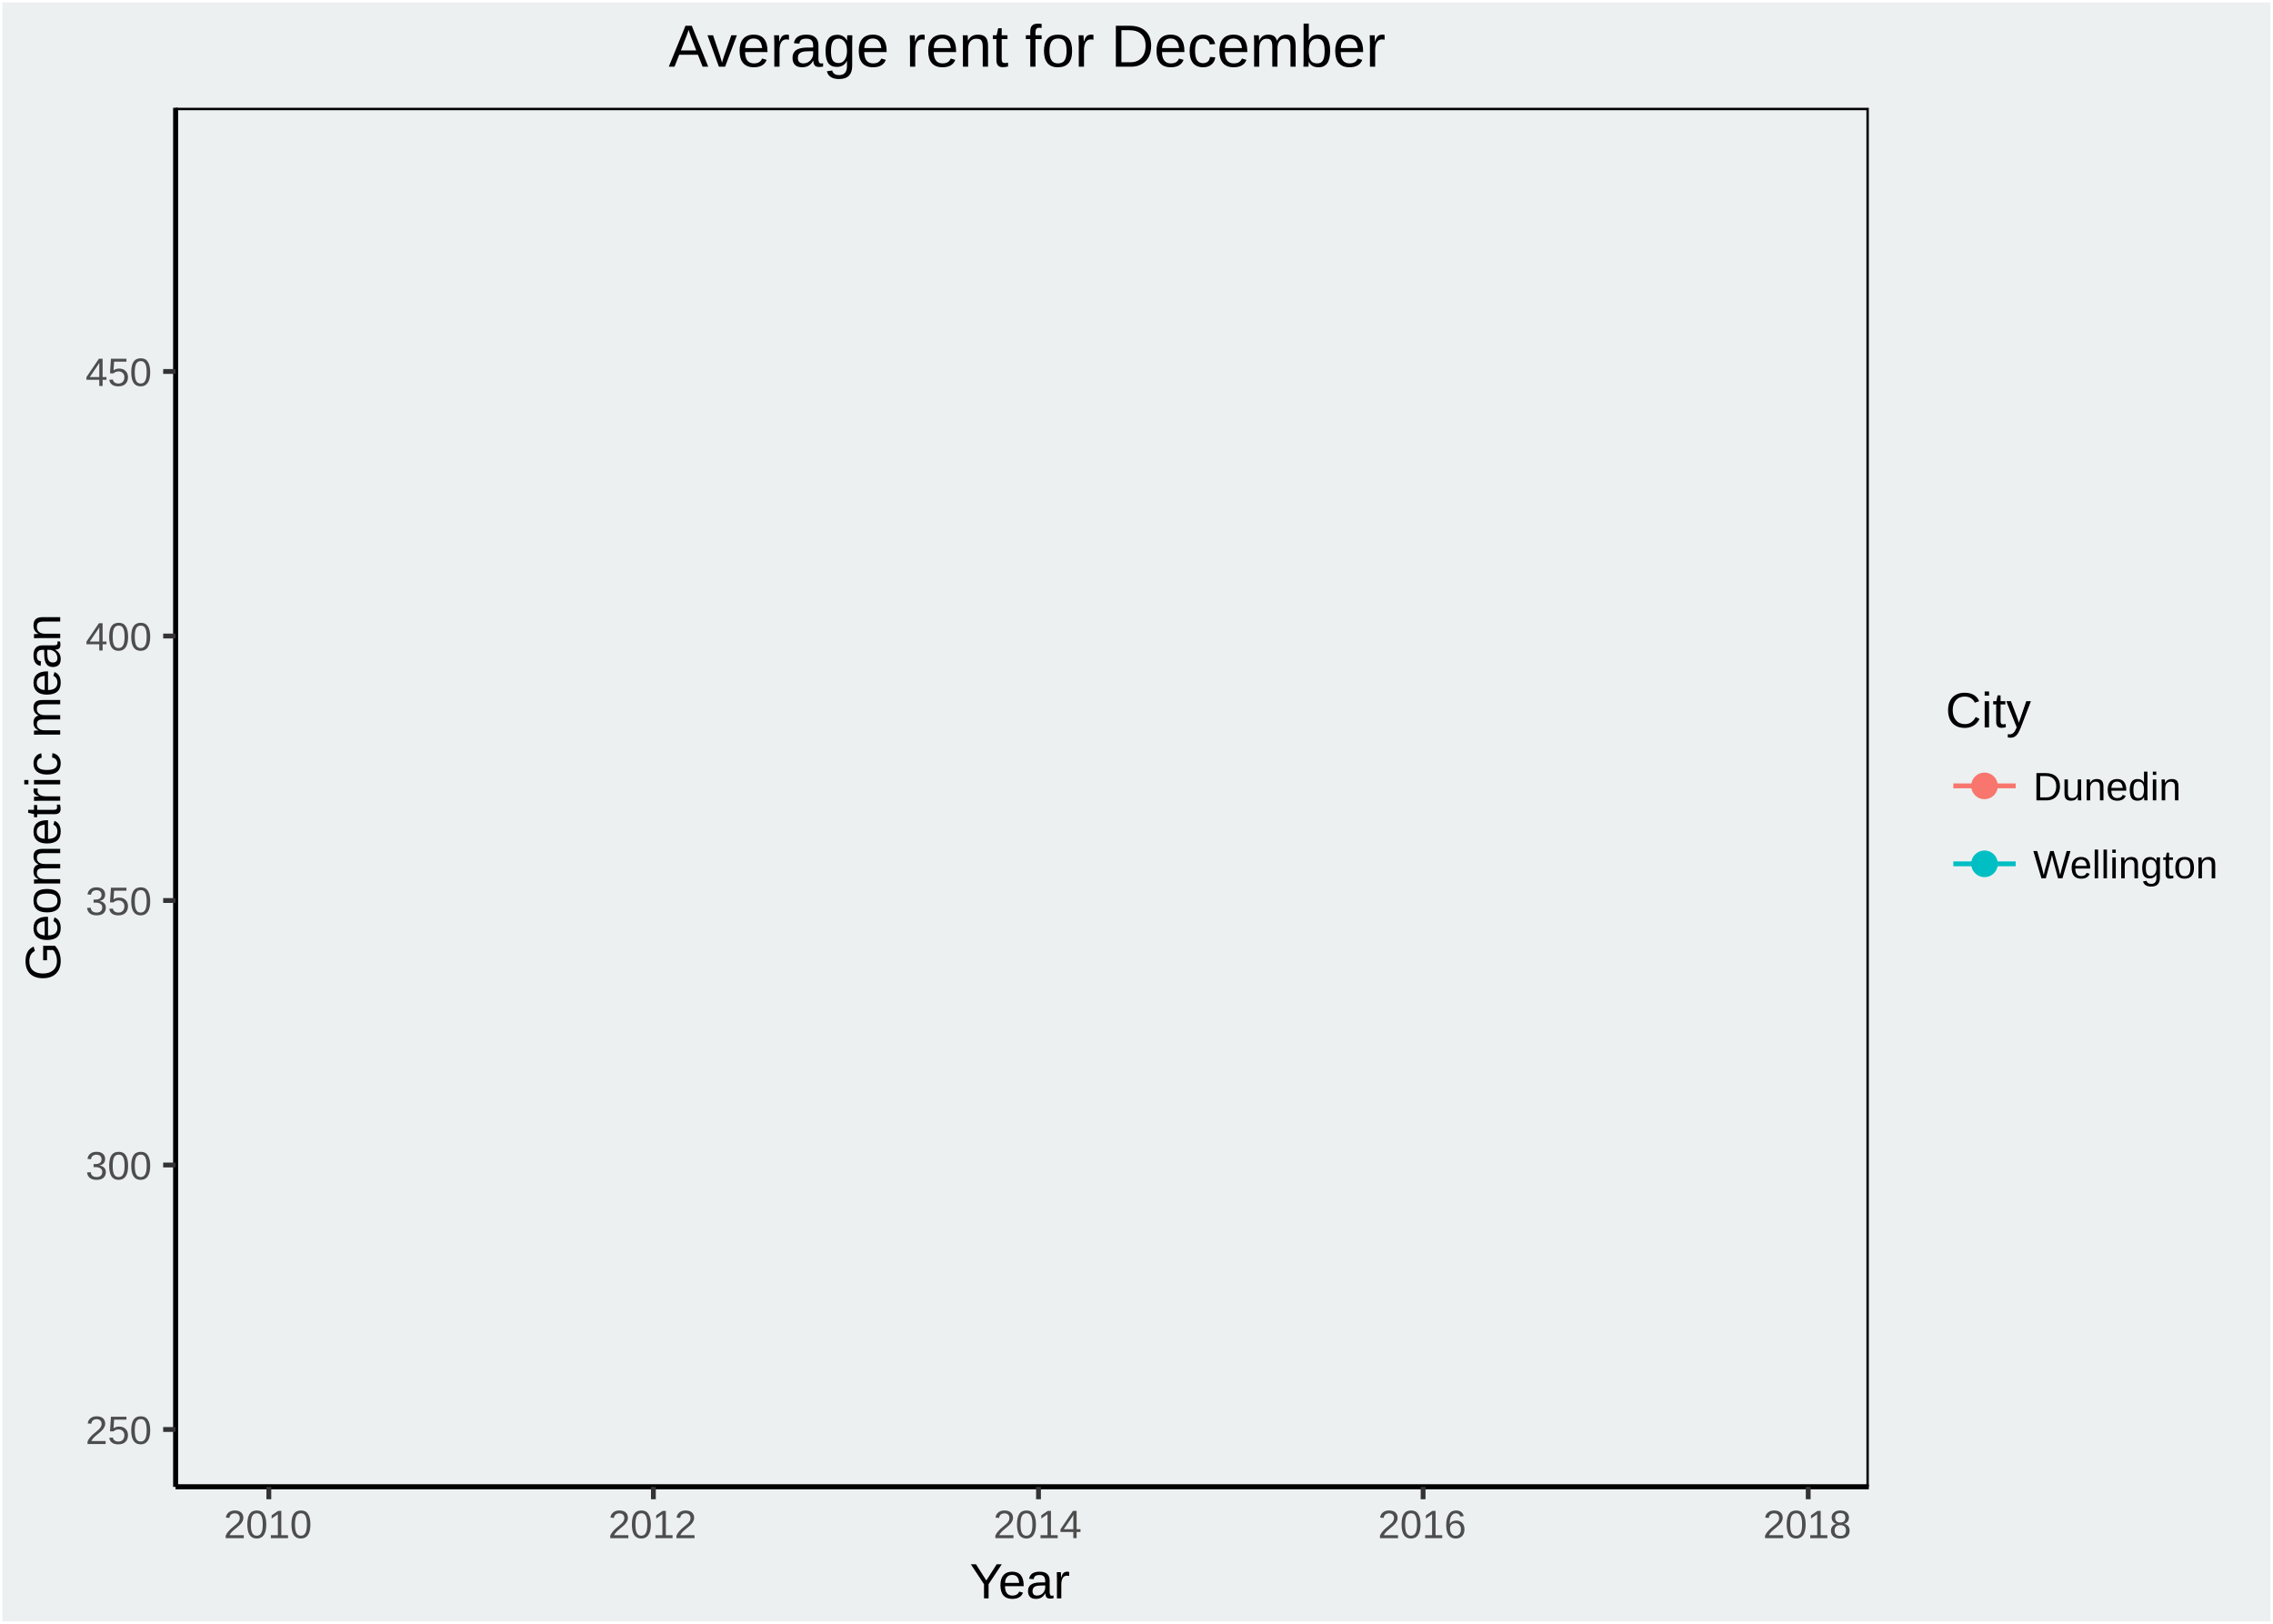
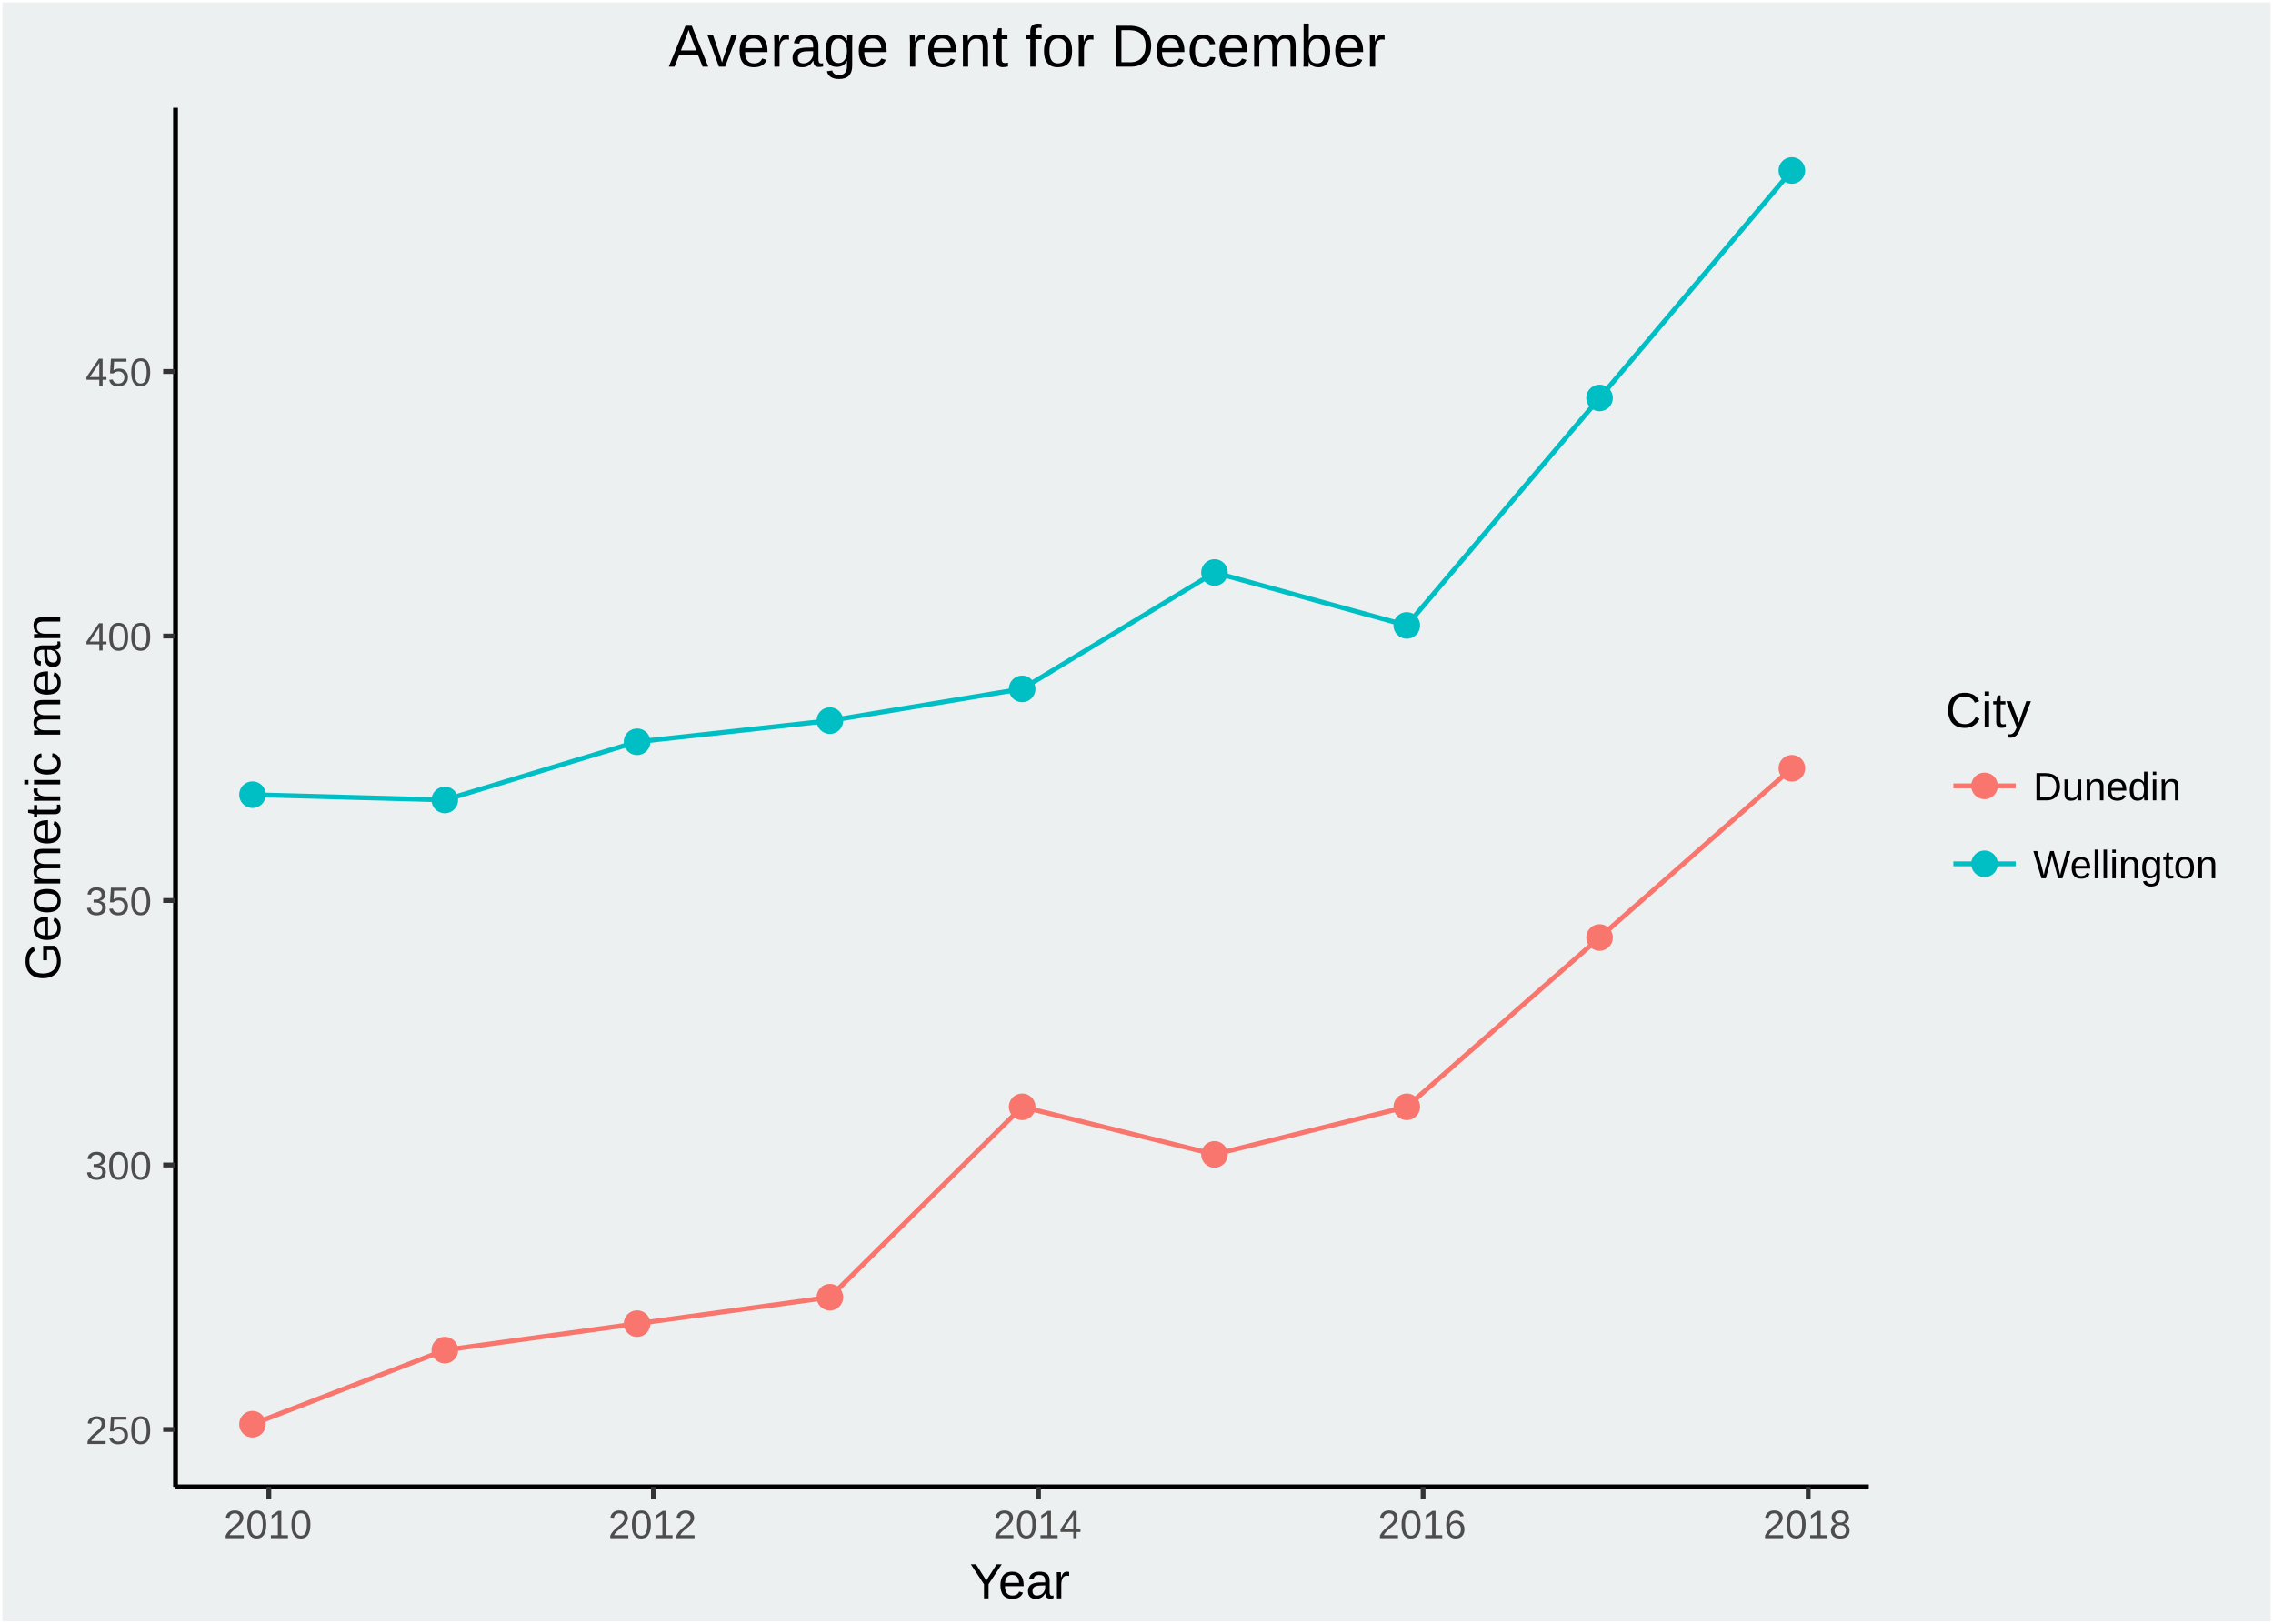
<svg xmlns="http://www.w3.org/2000/svg" viewBox="0 0 504.00 360.00">
  <defs>
    <style type="text/css">
    line, polyline, path, rect, circle {
      fill: none;
      stroke: #000000;
      stroke-linecap: round;
      stroke-linejoin: round;
      stroke-miterlimit: 10.00;
    }
  </style>
  </defs>
  <rect width="100%" height="100%" style="stroke: none; fill: #FFFFFF;" />
  <rect x="-0.00" y="0.00" width="504.00" height="360.00" style="stroke-width: 1.07; stroke: #FFFFFF; fill: #ECF0F1;" />
  <defs>
    <clipPath id="cpMzguOTIyMXw0MTQuMzgzfDMyOS42NTZ8MjMuODk4NQ==">
      <rect x="38.92" y="23.90" width="375.46" height="305.76" />
    </clipPath>
  </defs>
  <rect x="38.92" y="23.90" width="375.46" height="305.76" style="stroke-width: 1.07; stroke: none; fill: #ECF0F1;" clip-path="url(#cpMzguOTIyMXw0MTQuMzgzfDMyOS42NTZ8MjMuODk4NQ==)" />
  <circle cx="55.99" cy="176.19" r="1.95pt" style="stroke-width: 0.71; stroke: #00BFC4; fill: #00BFC4;" clip-path="url(#cpMzguOTIyMXw0MTQuMzgzfDMyOS42NTZ8MjMuODk4NQ==)" />
  <circle cx="98.63" cy="177.36" r="1.95pt" style="stroke-width: 0.71; stroke: #00BFC4; fill: #00BFC4;" clip-path="url(#cpMzguOTIyMXw0MTQuMzgzfDMyOS42NTZ8MjMuODk4NQ==)" />
  <circle cx="141.26" cy="164.46" r="1.95pt" style="stroke-width: 0.71; stroke: #00BFC4; fill: #00BFC4;" clip-path="url(#cpMzguOTIyMXw0MTQuMzgzfDMyOS42NTZ8MjMuODk4NQ==)" />
  <circle cx="184.02" cy="159.77" r="1.95pt" style="stroke-width: 0.71; stroke: #00BFC4; fill: #00BFC4;" clip-path="url(#cpMzguOTIyMXw0MTQuMzgzfDMyOS42NTZ8MjMuODk4NQ==)" />
  <circle cx="226.65" cy="152.73" r="1.95pt" style="stroke-width: 0.71; stroke: #00BFC4; fill: #00BFC4;" clip-path="url(#cpMzguOTIyMXw0MTQuMzgzfDMyOS42NTZ8MjMuODk4NQ==)" />
  <circle cx="269.29" cy="126.93" r="1.95pt" style="stroke-width: 0.71; stroke: #00BFC4; fill: #00BFC4;" clip-path="url(#cpMzguOTIyMXw0MTQuMzgzfDMyOS42NTZ8MjMuODk4NQ==)" />
  <circle cx="311.93" cy="138.66" r="1.95pt" style="stroke-width: 0.71; stroke: #00BFC4; fill: #00BFC4;" clip-path="url(#cpMzguOTIyMXw0MTQuMzgzfDMyOS42NTZ8MjMuODk4NQ==)" />
  <circle cx="354.68" cy="88.23" r="1.95pt" style="stroke-width: 0.71; stroke: #00BFC4; fill: #00BFC4;" clip-path="url(#cpMzguOTIyMXw0MTQuMzgzfDMyOS42NTZ8MjMuODk4NQ==)" />
  <circle cx="397.32" cy="37.80" r="1.95pt" style="stroke-width: 0.71; stroke: #00BFC4; fill: #00BFC4;" clip-path="url(#cpMzguOTIyMXw0MTQuMzgzfDMyOS42NTZ8MjMuODk4NQ==)" />
  <circle cx="55.99" cy="315.76" r="1.95pt" style="stroke-width: 0.71; stroke: #F8766D; fill: #F8766D;" clip-path="url(#cpMzguOTIyMXw0MTQuMzgzfDMyOS42NTZ8MjMuODk4NQ==)" />
  <circle cx="98.63" cy="299.34" r="1.95pt" style="stroke-width: 0.71; stroke: #F8766D; fill: #F8766D;" clip-path="url(#cpMzguOTIyMXw0MTQuMzgzfDMyOS42NTZ8MjMuODk4NQ==)" />
  <circle cx="141.26" cy="293.47" r="1.95pt" style="stroke-width: 0.71; stroke: #F8766D; fill: #F8766D;" clip-path="url(#cpMzguOTIyMXw0MTQuMzgzfDMyOS42NTZ8MjMuODk4NQ==)" />
  <circle cx="184.02" cy="287.61" r="1.95pt" style="stroke-width: 0.71; stroke: #F8766D; fill: #F8766D;" clip-path="url(#cpMzguOTIyMXw0MTQuMzgzfDMyOS42NTZ8MjMuODk4NQ==)" />
  <circle cx="226.65" cy="245.39" r="1.95pt" style="stroke-width: 0.71; stroke: #F8766D; fill: #F8766D;" clip-path="url(#cpMzguOTIyMXw0MTQuMzgzfDMyOS42NTZ8MjMuODk4NQ==)" />
  <circle cx="269.29" cy="255.94" r="1.95pt" style="stroke-width: 0.71; stroke: #F8766D; fill: #F8766D;" clip-path="url(#cpMzguOTIyMXw0MTQuMzgzfDMyOS42NTZ8MjMuODk4NQ==)" />
  <circle cx="311.93" cy="245.39" r="1.95pt" style="stroke-width: 0.71; stroke: #F8766D; fill: #F8766D;" clip-path="url(#cpMzguOTIyMXw0MTQuMzgzfDMyOS42NTZ8MjMuODk4NQ==)" />
  <circle cx="354.68" cy="207.86" r="1.95pt" style="stroke-width: 0.71; stroke: #F8766D; fill: #F8766D;" clip-path="url(#cpMzguOTIyMXw0MTQuMzgzfDMyOS42NTZ8MjMuODk4NQ==)" />
  <circle cx="397.32" cy="170.33" r="1.95pt" style="stroke-width: 0.71; stroke: #F8766D; fill: #F8766D;" clip-path="url(#cpMzguOTIyMXw0MTQuMzgzfDMyOS42NTZ8MjMuODk4NQ==)" />
  <polyline points="55.99,315.76 98.63,299.34 141.26,293.47 184.02,287.61 226.65,245.39 269.29,255.94 311.93,245.39 354.68,207.86 397.32,170.33 " style="stroke-width: 1.07; stroke: #F8766D; stroke-linecap: butt;" clip-path="url(#cpMzguOTIyMXw0MTQuMzgzfDMyOS42NTZ8MjMuODk4NQ==)" />
  <polyline points="55.99,176.19 98.63,177.36 141.26,164.46 184.02,159.77 226.65,152.73 269.29,126.93 311.93,138.66 354.68,88.23 397.32,37.80 " style="stroke-width: 1.07; stroke: #00BFC4; stroke-linecap: butt;" clip-path="url(#cpMzguOTIyMXw0MTQuMzgzfDMyOS42NTZ8MjMuODk4NQ==)" />
-   <rect x="38.92" y="23.90" width="375.46" height="305.76" style="stroke-width: 1.07; fill: #ECF0F1;" clip-path="url(#cpMzguOTIyMXw0MTQuMzgzfDMyOS42NTZ8MjMuODk4NQ==)" />
+   <rect x="38.92" y="23.90" width="375.46" height="305.76" style="stroke-width: 1.07; stroke: #ECF0F1;" clip-path="url(#cpMzguOTIyMXw0MTQuMzgzfDMyOS42NTZ8MjMuODk4NQ==)" />
  <defs>
    <clipPath id="cpMHw1MDR8MzYwfDA=">
      <rect x="0.00" y="0.00" width="504.00" height="360.00" />
    </clipPath>
  </defs>
  <polyline points="38.92,329.66 38.92,23.90 " style="stroke-width: 1.07; stroke-linecap: butt;" clip-path="url(#cpMHw1MDR8MzYwfDA=)" />
  <g clip-path="url(#cpMHw1MDR8MzYwfDA=)">
    <text x="18.97" y="320.15" style="font-size: 8.80px; fill: #4D4D4D; font-family: Arial;" textLength="15.02px" lengthAdjust="spacingAndGlyphs">250</text>
  </g>
  <g clip-path="url(#cpMHw1MDR8MzYwfDA=)">
    <text x="18.97" y="261.51" style="font-size: 8.80px; fill: #4D4D4D; font-family: Arial;" textLength="15.02px" lengthAdjust="spacingAndGlyphs">300</text>
  </g>
  <g clip-path="url(#cpMHw1MDR8MzYwfDA=)">
    <text x="18.97" y="202.87" style="font-size: 8.80px; fill: #4D4D4D; font-family: Arial;" textLength="15.02px" lengthAdjust="spacingAndGlyphs">350</text>
  </g>
  <g clip-path="url(#cpMHw1MDR8MzYwfDA=)">
    <text x="18.97" y="144.22" style="font-size: 8.80px; fill: #4D4D4D; font-family: Arial;" textLength="15.02px" lengthAdjust="spacingAndGlyphs">400</text>
  </g>
  <g clip-path="url(#cpMHw1MDR8MzYwfDA=)">
    <text x="18.97" y="85.58" style="font-size: 8.80px; fill: #4D4D4D; font-family: Arial;" textLength="15.02px" lengthAdjust="spacingAndGlyphs">450</text>
  </g>
  <polyline points="36.18,316.93 38.92,316.93 " style="stroke-width: 1.07; stroke: #333333; stroke-linecap: butt;" clip-path="url(#cpMHw1MDR8MzYwfDA=)" />
  <polyline points="36.18,258.29 38.92,258.29 " style="stroke-width: 1.07; stroke: #333333; stroke-linecap: butt;" clip-path="url(#cpMHw1MDR8MzYwfDA=)" />
  <polyline points="36.18,199.65 38.92,199.65 " style="stroke-width: 1.07; stroke: #333333; stroke-linecap: butt;" clip-path="url(#cpMHw1MDR8MzYwfDA=)" />
  <polyline points="36.18,141.01 38.92,141.01 " style="stroke-width: 1.07; stroke: #333333; stroke-linecap: butt;" clip-path="url(#cpMHw1MDR8MzYwfDA=)" />
  <polyline points="36.18,82.36 38.92,82.36 " style="stroke-width: 1.07; stroke: #333333; stroke-linecap: butt;" clip-path="url(#cpMHw1MDR8MzYwfDA=)" />
  <polyline points="38.92,329.66 414.38,329.66 " style="stroke-width: 1.07; stroke-linecap: butt;" clip-path="url(#cpMHw1MDR8MzYwfDA=)" />
  <polyline points="59.61,332.40 59.61,329.66 " style="stroke-width: 1.07; stroke: #333333; stroke-linecap: butt;" clip-path="url(#cpMHw1MDR8MzYwfDA=)" />
  <polyline points="144.88,332.40 144.88,329.66 " style="stroke-width: 1.07; stroke: #333333; stroke-linecap: butt;" clip-path="url(#cpMHw1MDR8MzYwfDA=)" />
  <polyline points="230.27,332.40 230.27,329.66 " style="stroke-width: 1.07; stroke: #333333; stroke-linecap: butt;" clip-path="url(#cpMHw1MDR8MzYwfDA=)" />
  <polyline points="315.55,332.40 315.55,329.66 " style="stroke-width: 1.07; stroke: #333333; stroke-linecap: butt;" clip-path="url(#cpMHw1MDR8MzYwfDA=)" />
  <polyline points="400.94,332.40 400.94,329.66 " style="stroke-width: 1.07; stroke: #333333; stroke-linecap: butt;" clip-path="url(#cpMHw1MDR8MzYwfDA=)" />
  <g clip-path="url(#cpMHw1MDR8MzYwfDA=)">
    <text x="49.60" y="341.03" style="font-size: 8.80px; fill: #4D4D4D; font-family: Arial;" textLength="20.02px" lengthAdjust="spacingAndGlyphs">2010</text>
  </g>
  <g clip-path="url(#cpMHw1MDR8MzYwfDA=)">
    <text x="134.87" y="341.03" style="font-size: 8.80px; fill: #4D4D4D; font-family: Arial;" textLength="20.02px" lengthAdjust="spacingAndGlyphs">2012</text>
  </g>
  <g clip-path="url(#cpMHw1MDR8MzYwfDA=)">
    <text x="220.26" y="341.03" style="font-size: 8.80px; fill: #4D4D4D; font-family: Arial;" textLength="20.02px" lengthAdjust="spacingAndGlyphs">2014</text>
  </g>
  <g clip-path="url(#cpMHw1MDR8MzYwfDA=)">
    <text x="305.54" y="341.03" style="font-size: 8.80px; fill: #4D4D4D; font-family: Arial;" textLength="20.02px" lengthAdjust="spacingAndGlyphs">2016</text>
  </g>
  <g clip-path="url(#cpMHw1MDR8MzYwfDA=)">
    <text x="390.93" y="341.03" style="font-size: 8.80px; fill: #4D4D4D; font-family: Arial;" textLength="20.02px" lengthAdjust="spacingAndGlyphs">2018</text>
  </g>
  <g clip-path="url(#cpMHw1MDR8MzYwfDA=)">
    <text x="215.03" y="354.38" style="font-size: 11.00px; font-family: Arial;" textLength="23.24px" lengthAdjust="spacingAndGlyphs">Year</text>
  </g>
  <g clip-path="url(#cpMHw1MDR8MzYwfDA=)">
    <text transform="translate(13.35,217.43) rotate(-90)" style="font-size: 11.00px; font-family: Arial;" textLength="81.31px" lengthAdjust="spacingAndGlyphs">Geometric mean</text>
  </g>
  <rect x="425.72" y="147.73" width="72.80" height="58.09" style="stroke-width: 1.07; stroke: none; fill: #ECF0F1;" clip-path="url(#cpMHw1MDR8MzYwfDA=)" />
  <g clip-path="url(#cpMHw1MDR8MzYwfDA=)">
    <text x="431.39" y="161.28" style="font-size: 11.00px; font-family: Arial;" textLength="18.94px" lengthAdjust="spacingAndGlyphs">City</text>
  </g>
  <circle cx="440.03" cy="174.24" r="1.95pt" style="stroke-width: 0.71; stroke: #F8766D; fill: #F8766D;" clip-path="url(#cpMHw1MDR8MzYwfDA=)" />
  <line x1="433.12" y1="174.24" x2="446.94" y2="174.24" style="stroke-width: 1.07; stroke: #F8766D; stroke-linecap: butt;" clip-path="url(#cpMHw1MDR8MzYwfDA=)" />
  <circle cx="440.03" cy="191.52" r="1.95pt" style="stroke-width: 0.71; stroke: #00BFC4; fill: #00BFC4;" clip-path="url(#cpMHw1MDR8MzYwfDA=)" />
  <line x1="433.12" y1="191.52" x2="446.94" y2="191.52" style="stroke-width: 1.07; stroke: #00BFC4; stroke-linecap: butt;" clip-path="url(#cpMHw1MDR8MzYwfDA=)" />
  <g clip-path="url(#cpMHw1MDR8MzYwfDA=)">
    <text x="450.83" y="177.45" style="font-size: 8.80px; font-family: Arial;" textLength="33.53px" lengthAdjust="spacingAndGlyphs">Dunedin</text>
  </g>
  <g clip-path="url(#cpMHw1MDR8MzYwfDA=)">
    <text x="450.83" y="194.73" style="font-size: 8.80px; font-family: Arial;" textLength="42.02px" lengthAdjust="spacingAndGlyphs">Wellington</text>
  </g>
  <g clip-path="url(#cpMHw1MDR8MzYwfDA=)">
    <text x="148.26" y="14.79" style="font-size: 13.20px; font-family: Arial;" textLength="156.79px" lengthAdjust="spacingAndGlyphs">Average rent for December</text>
  </g>
</svg>
